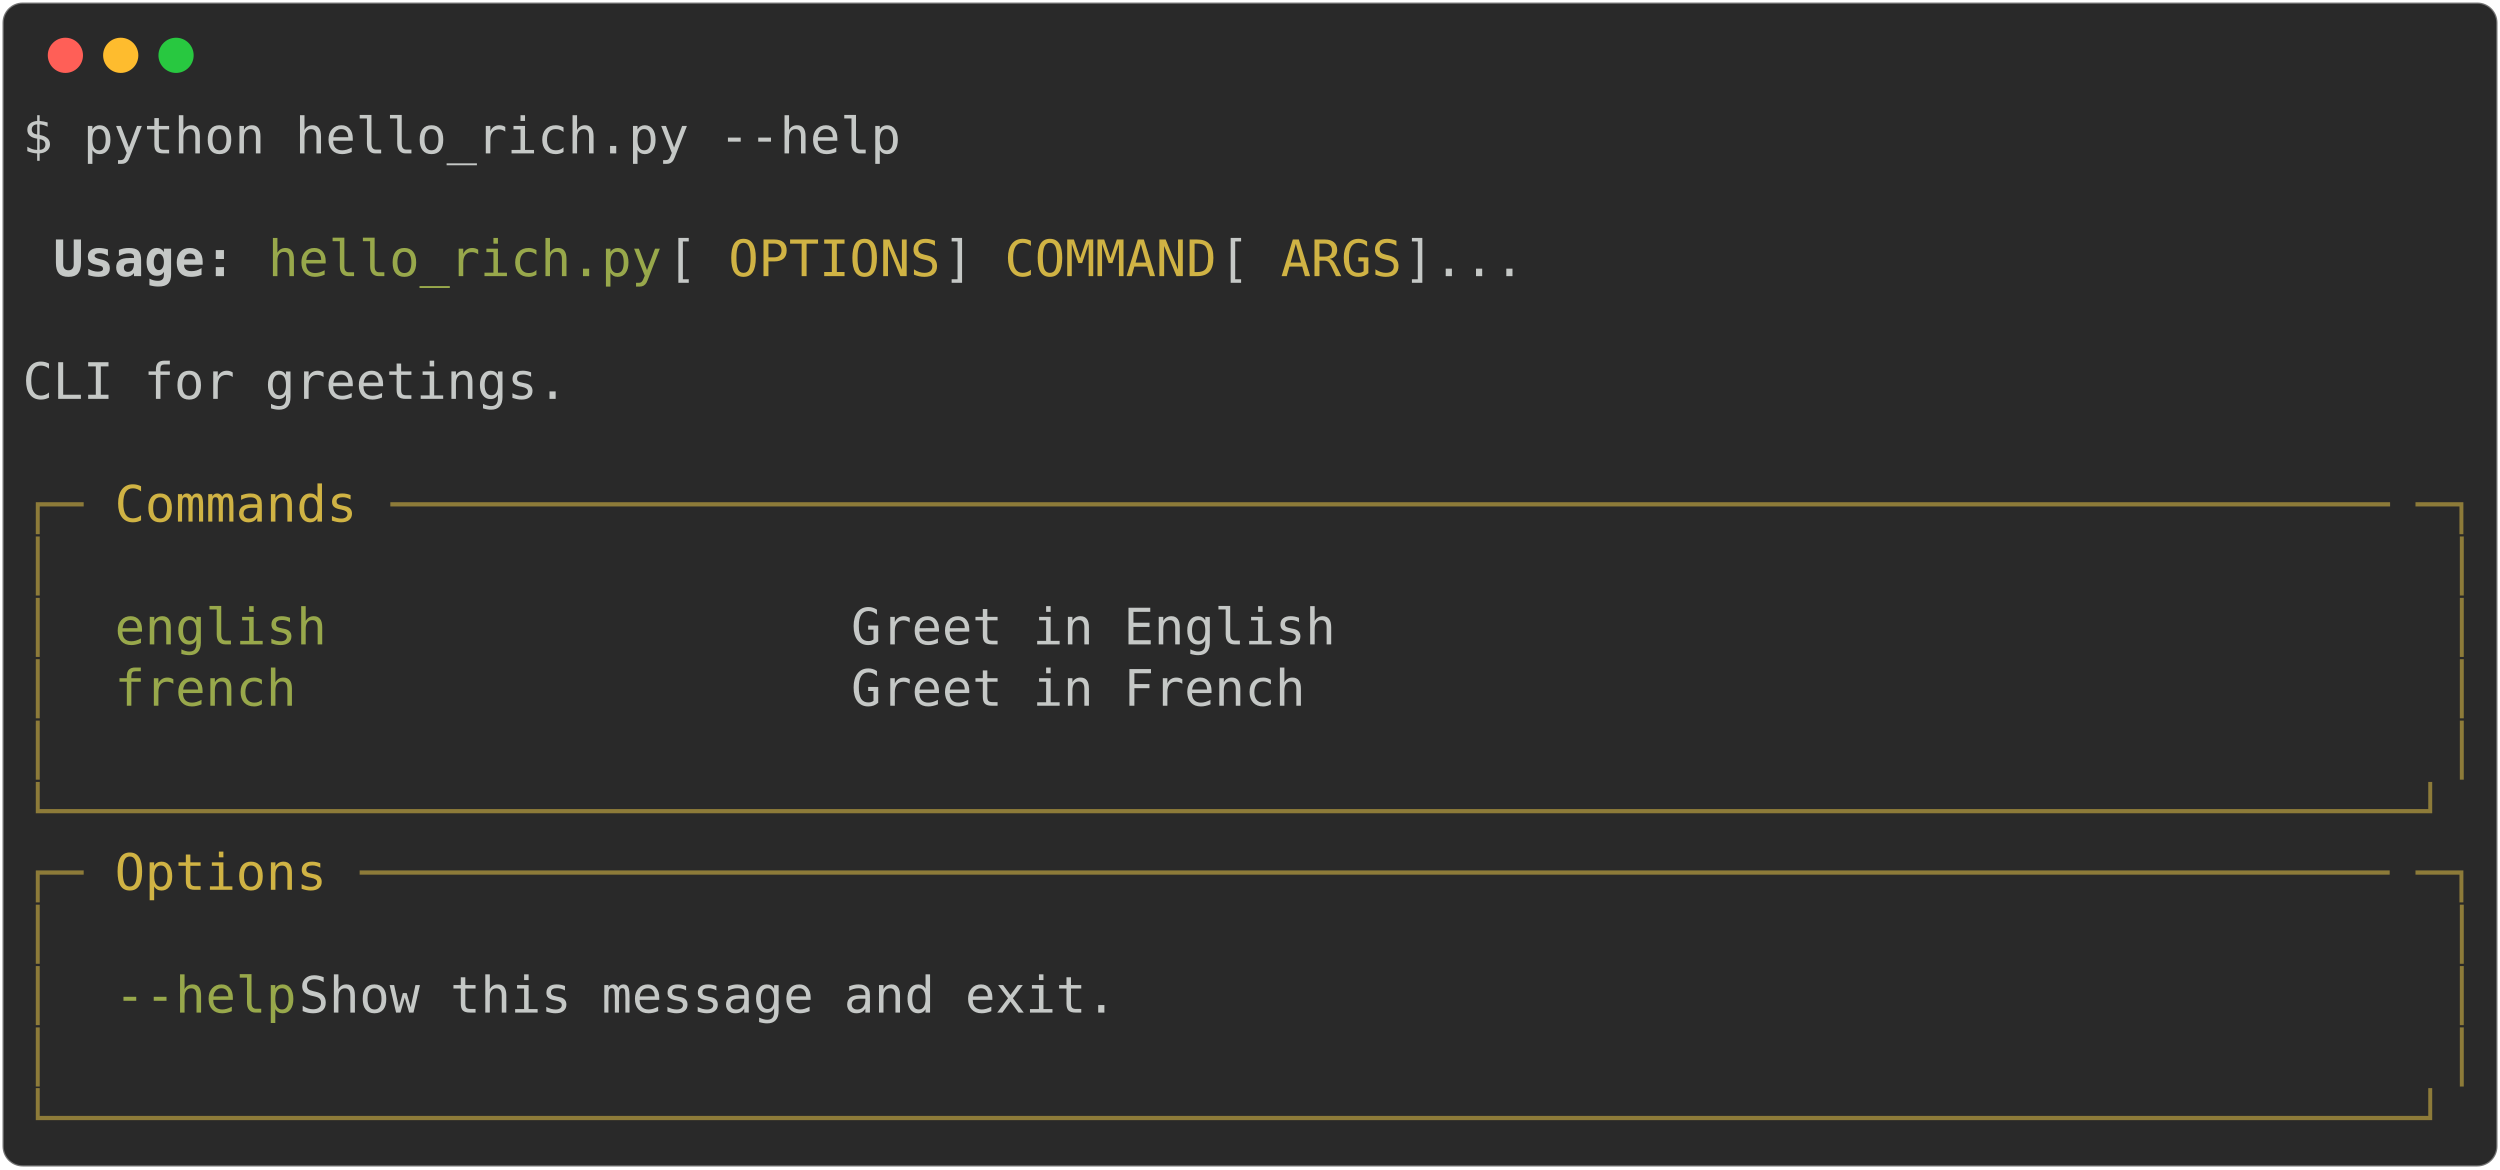
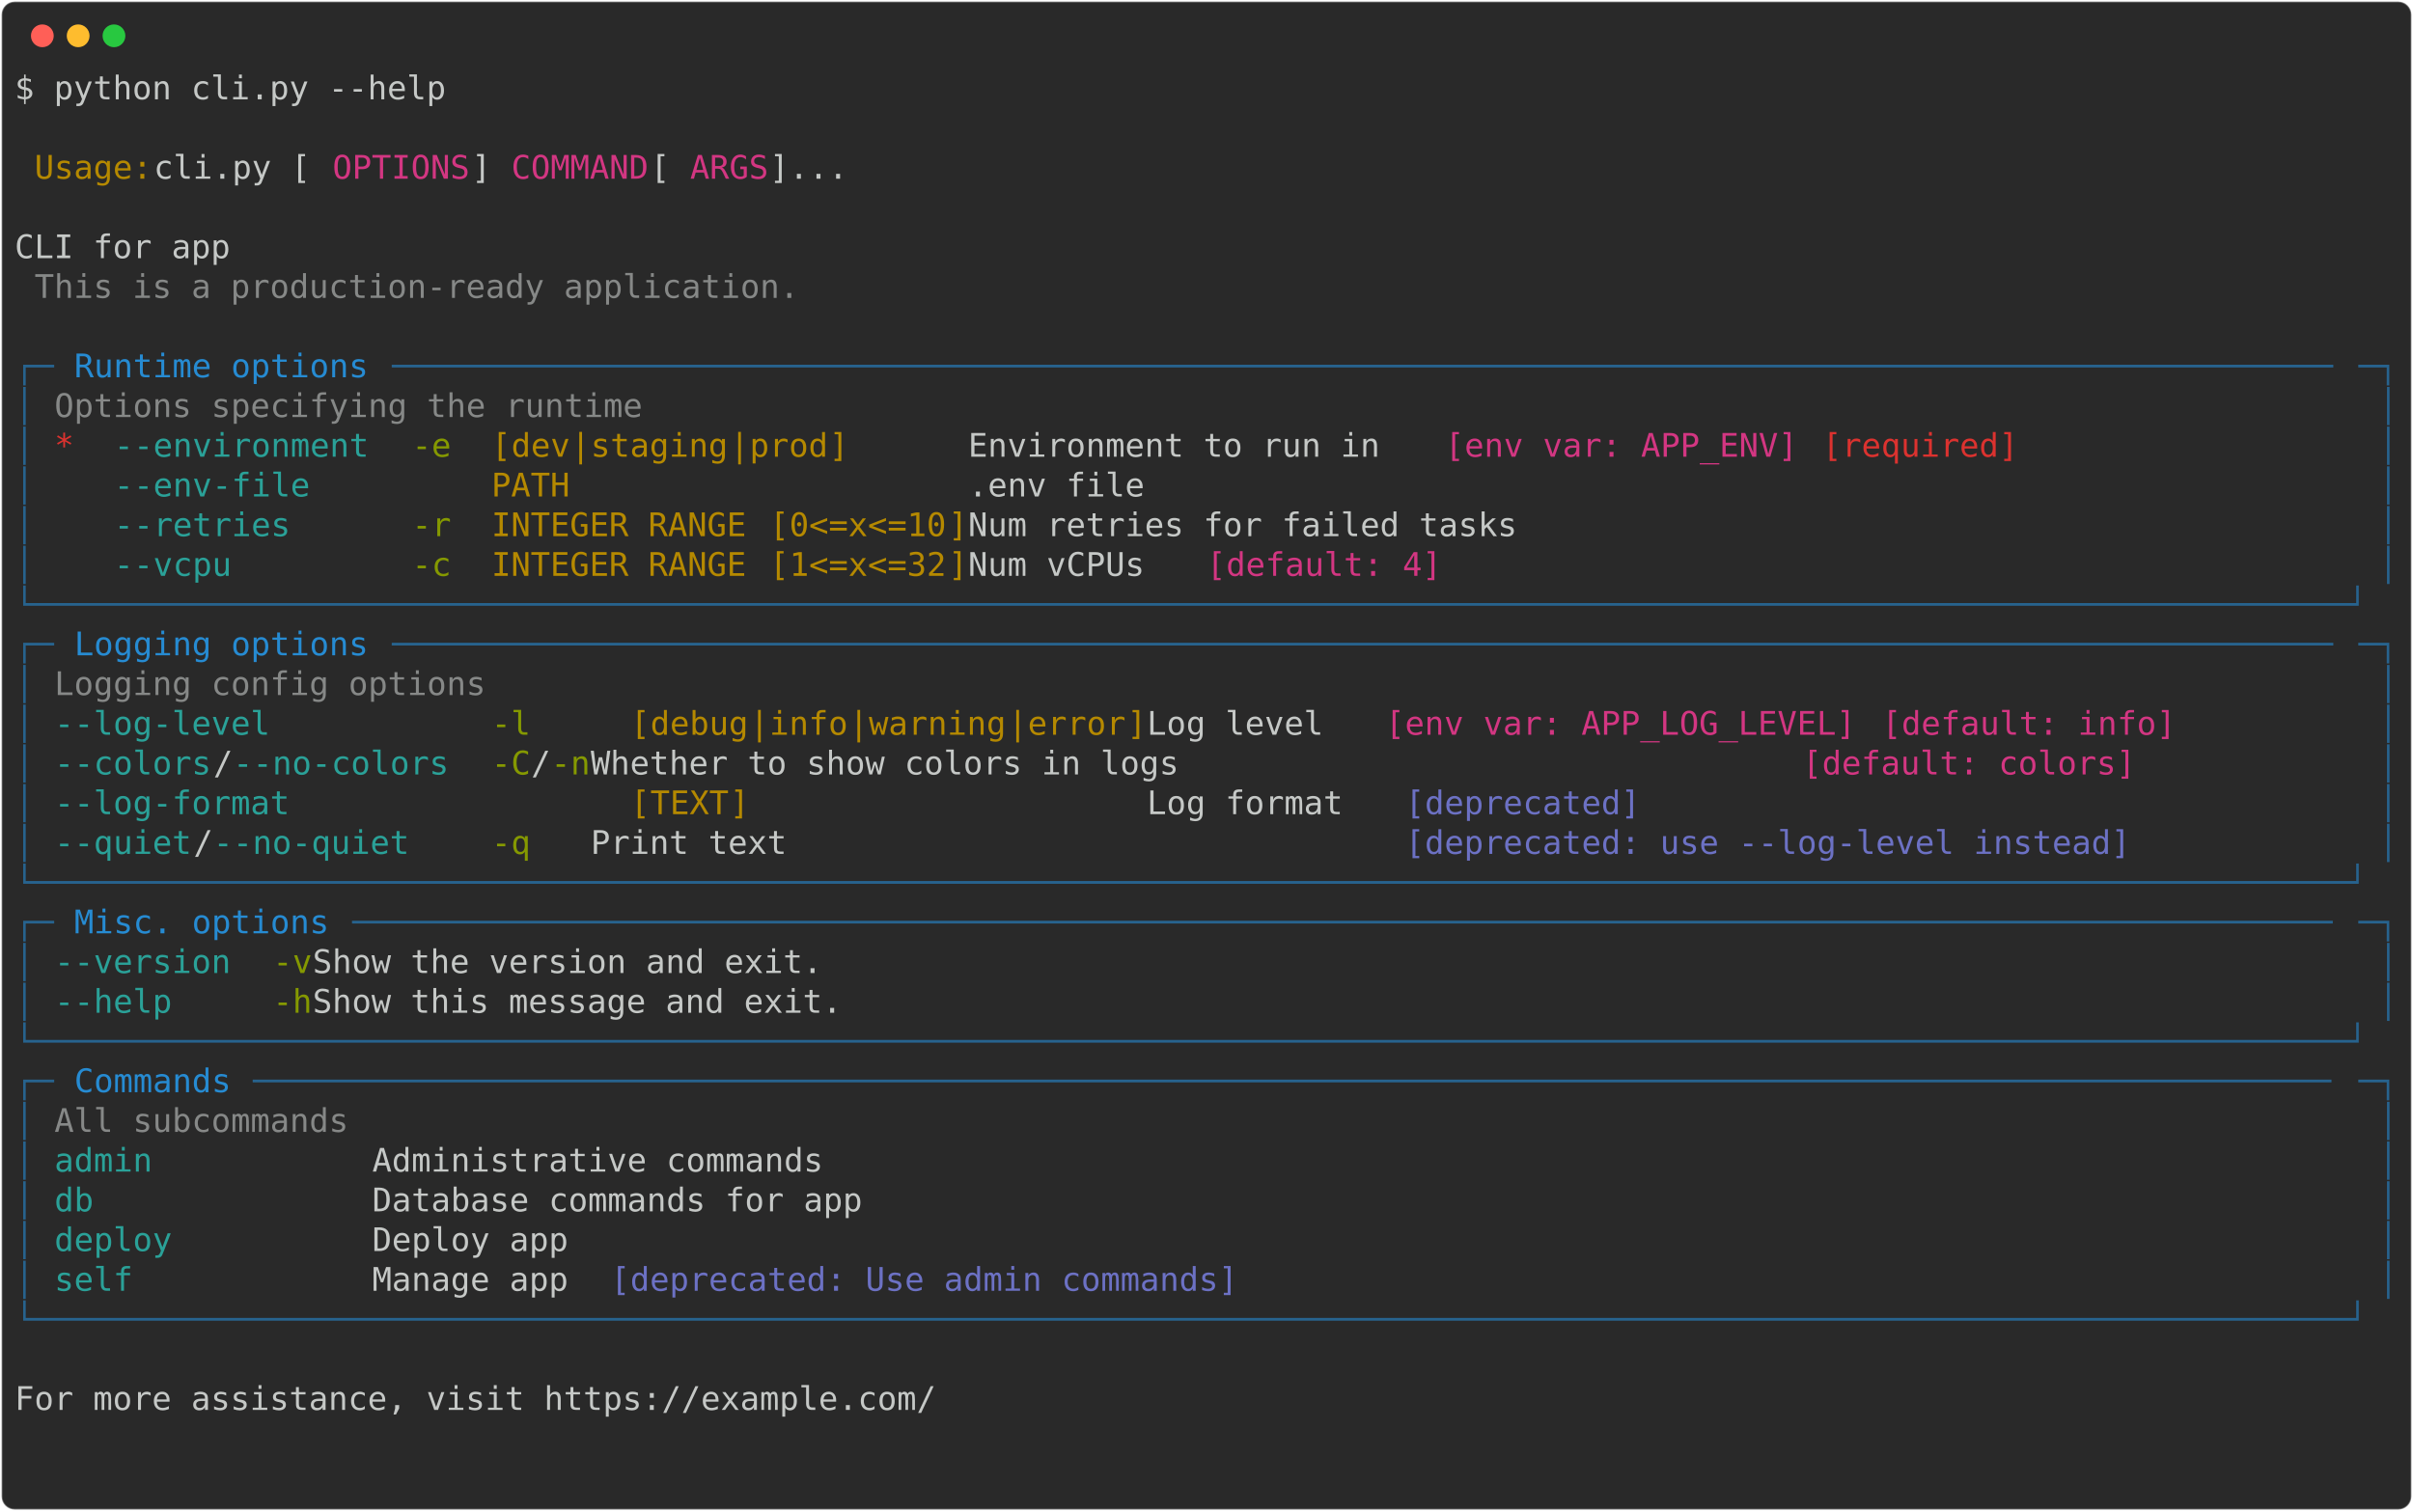
- <svg xmlns="http://www.w3.org/2000/svg" class="rich-terminal" viewBox="0 0 994 464.8">
+ <svg xmlns="http://www.w3.org/2000/svg" class="rich-terminal" viewBox="0 0 1482 928.4">
  <style>

    @font-face {
        font-family: "Fira Code";
        src: local("FiraCode-Regular"),
                url("https://cdnjs.cloudflare.com/ajax/libs/firacode/6.2.0/woff2/FiraCode-Regular.woff2") format("woff2"),
                url("https://cdnjs.cloudflare.com/ajax/libs/firacode/6.2.0/woff/FiraCode-Regular.woff") format("woff");
        font-style: normal;
        font-weight: 400;
    }
    @font-face {
        font-family: "Fira Code";
        src: local("FiraCode-Bold"),
                url("https://cdnjs.cloudflare.com/ajax/libs/firacode/6.2.0/woff2/FiraCode-Bold.woff2") format("woff2"),
                url("https://cdnjs.cloudflare.com/ajax/libs/firacode/6.2.0/woff/FiraCode-Bold.woff") format("woff");
        font-style: bold;
        font-weight: 700;
    }

-     .terminal-1607504345-matrix {
+     .rich-codex-3084128839-matrix {
        font-family: Fira Code, monospace;
        font-size: 20px;
        line-height: 24.4px;
        font-variant-east-asian: full-width;
    }

-     .terminal-1607504345-title {
+     .rich-codex-3084128839-title {
        font-size: 18px;
        font-weight: bold;
        font-family: arial;
    }

-     .terminal-1607504345-r1 { fill: #c5c8c6 }
- .terminal-1607504345-r2 { fill: #c5c8c6;font-weight: bold }
- .terminal-1607504345-r3 { fill: #98a84b }
- .terminal-1607504345-r4 { fill: #d0b344 }
- .terminal-1607504345-r5 { fill: #8d7b39 }
+     .rich-codex-3084128839-r1 { fill: #c5c8c6 }
+ .rich-codex-3084128839-r2 { fill: #b58900 }
+ .rich-codex-3084128839-r3 { fill: #d33682 }
+ .rich-codex-3084128839-r4 { fill: #868887 }
+ .rich-codex-3084128839-r5 { fill: #27638e }
+ .rich-codex-3084128839-r6 { fill: #268bd2 }
+ .rich-codex-3084128839-r7 { fill: #dc322f }
+ .rich-codex-3084128839-r8 { fill: #2aa198 }
+ .rich-codex-3084128839-r9 { fill: #859900 }
+ .rich-codex-3084128839-r10 { fill: #6c71c4 }
    </style>
  <defs>
-     <clipPath id="terminal-1607504345-clip-terminal">
-       <rect x="0" y="0" width="975.0" height="413.8" />
-     </clipPath>
-     <clipPath id="terminal-1607504345-line-0">
-       <rect x="0" y="1.5" width="976" height="24.65" />
-     </clipPath>
-     <clipPath id="terminal-1607504345-line-1">
-       <rect x="0" y="25.9" width="976" height="24.65" />
-     </clipPath>
-     <clipPath id="terminal-1607504345-line-2">
-       <rect x="0" y="50.3" width="976" height="24.65" />
-     </clipPath>
-     <clipPath id="terminal-1607504345-line-3">
-       <rect x="0" y="74.7" width="976" height="24.65" />
-     </clipPath>
-     <clipPath id="terminal-1607504345-line-4">
-       <rect x="0" y="99.1" width="976" height="24.65" />
-     </clipPath>
-     <clipPath id="terminal-1607504345-line-5">
-       <rect x="0" y="123.5" width="976" height="24.65" />
-     </clipPath>
-     <clipPath id="terminal-1607504345-line-6">
-       <rect x="0" y="147.9" width="976" height="24.65" />
-     </clipPath>
-     <clipPath id="terminal-1607504345-line-7">
-       <rect x="0" y="172.3" width="976" height="24.65" />
-     </clipPath>
-     <clipPath id="terminal-1607504345-line-8">
-       <rect x="0" y="196.7" width="976" height="24.65" />
-     </clipPath>
-     <clipPath id="terminal-1607504345-line-9">
-       <rect x="0" y="221.1" width="976" height="24.65" />
-     </clipPath>
-     <clipPath id="terminal-1607504345-line-10">
-       <rect x="0" y="245.5" width="976" height="24.65" />
-     </clipPath>
-     <clipPath id="terminal-1607504345-line-11">
-       <rect x="0" y="269.9" width="976" height="24.65" />
-     </clipPath>
-     <clipPath id="terminal-1607504345-line-12">
-       <rect x="0" y="294.3" width="976" height="24.65" />
-     </clipPath>
-     <clipPath id="terminal-1607504345-line-13">
-       <rect x="0" y="318.7" width="976" height="24.65" />
-     </clipPath>
-     <clipPath id="terminal-1607504345-line-14">
-       <rect x="0" y="343.1" width="976" height="24.65" />
-     </clipPath>
-     <clipPath id="terminal-1607504345-line-15">
-       <rect x="0" y="367.5" width="976" height="24.65" />
+     <clipPath id="rich-codex-3084128839-clip-terminal">
+       <rect x="0" y="0" width="1463.0" height="877.4" />
+     </clipPath>
+     <clipPath id="rich-codex-3084128839-line-0">
+       <rect x="0" y="1.5" width="1464" height="24.65" />
+     </clipPath>
+     <clipPath id="rich-codex-3084128839-line-1">
+       <rect x="0" y="25.9" width="1464" height="24.65" />
+     </clipPath>
+     <clipPath id="rich-codex-3084128839-line-2">
+       <rect x="0" y="50.3" width="1464" height="24.65" />
+     </clipPath>
+     <clipPath id="rich-codex-3084128839-line-3">
+       <rect x="0" y="74.7" width="1464" height="24.65" />
+     </clipPath>
+     <clipPath id="rich-codex-3084128839-line-4">
+       <rect x="0" y="99.1" width="1464" height="24.65" />
+     </clipPath>
+     <clipPath id="rich-codex-3084128839-line-5">
+       <rect x="0" y="123.5" width="1464" height="24.65" />
+     </clipPath>
+     <clipPath id="rich-codex-3084128839-line-6">
+       <rect x="0" y="147.9" width="1464" height="24.65" />
+     </clipPath>
+     <clipPath id="rich-codex-3084128839-line-7">
+       <rect x="0" y="172.3" width="1464" height="24.65" />
+     </clipPath>
+     <clipPath id="rich-codex-3084128839-line-8">
+       <rect x="0" y="196.7" width="1464" height="24.65" />
+     </clipPath>
+     <clipPath id="rich-codex-3084128839-line-9">
+       <rect x="0" y="221.1" width="1464" height="24.65" />
+     </clipPath>
+     <clipPath id="rich-codex-3084128839-line-10">
+       <rect x="0" y="245.5" width="1464" height="24.65" />
+     </clipPath>
+     <clipPath id="rich-codex-3084128839-line-11">
+       <rect x="0" y="269.9" width="1464" height="24.65" />
+     </clipPath>
+     <clipPath id="rich-codex-3084128839-line-12">
+       <rect x="0" y="294.3" width="1464" height="24.65" />
+     </clipPath>
+     <clipPath id="rich-codex-3084128839-line-13">
+       <rect x="0" y="318.7" width="1464" height="24.65" />
+     </clipPath>
+     <clipPath id="rich-codex-3084128839-line-14">
+       <rect x="0" y="343.1" width="1464" height="24.65" />
+     </clipPath>
+     <clipPath id="rich-codex-3084128839-line-15">
+       <rect x="0" y="367.5" width="1464" height="24.65" />
+     </clipPath>
+     <clipPath id="rich-codex-3084128839-line-16">
+       <rect x="0" y="391.9" width="1464" height="24.65" />
+     </clipPath>
+     <clipPath id="rich-codex-3084128839-line-17">
+       <rect x="0" y="416.3" width="1464" height="24.65" />
+     </clipPath>
+     <clipPath id="rich-codex-3084128839-line-18">
+       <rect x="0" y="440.7" width="1464" height="24.65" />
+     </clipPath>
+     <clipPath id="rich-codex-3084128839-line-19">
+       <rect x="0" y="465.1" width="1464" height="24.65" />
+     </clipPath>
+     <clipPath id="rich-codex-3084128839-line-20">
+       <rect x="0" y="489.5" width="1464" height="24.65" />
+     </clipPath>
+     <clipPath id="rich-codex-3084128839-line-21">
+       <rect x="0" y="513.9" width="1464" height="24.65" />
+     </clipPath>
+     <clipPath id="rich-codex-3084128839-line-22">
+       <rect x="0" y="538.3" width="1464" height="24.65" />
+     </clipPath>
+     <clipPath id="rich-codex-3084128839-line-23">
+       <rect x="0" y="562.7" width="1464" height="24.65" />
+     </clipPath>
+     <clipPath id="rich-codex-3084128839-line-24">
+       <rect x="0" y="587.1" width="1464" height="24.65" />
+     </clipPath>
+     <clipPath id="rich-codex-3084128839-line-25">
+       <rect x="0" y="611.5" width="1464" height="24.65" />
+     </clipPath>
+     <clipPath id="rich-codex-3084128839-line-26">
+       <rect x="0" y="635.9" width="1464" height="24.65" />
+     </clipPath>
+     <clipPath id="rich-codex-3084128839-line-27">
+       <rect x="0" y="660.3" width="1464" height="24.65" />
+     </clipPath>
+     <clipPath id="rich-codex-3084128839-line-28">
+       <rect x="0" y="684.7" width="1464" height="24.65" />
+     </clipPath>
+     <clipPath id="rich-codex-3084128839-line-29">
+       <rect x="0" y="709.1" width="1464" height="24.65" />
+     </clipPath>
+     <clipPath id="rich-codex-3084128839-line-30">
+       <rect x="0" y="733.5" width="1464" height="24.65" />
+     </clipPath>
+     <clipPath id="rich-codex-3084128839-line-31">
+       <rect x="0" y="757.9" width="1464" height="24.65" />
+     </clipPath>
+     <clipPath id="rich-codex-3084128839-line-32">
+       <rect x="0" y="782.3" width="1464" height="24.65" />
+     </clipPath>
+     <clipPath id="rich-codex-3084128839-line-33">
+       <rect x="0" y="806.7" width="1464" height="24.65" />
+     </clipPath>
+     <clipPath id="rich-codex-3084128839-line-34">
+       <rect x="0" y="831.1" width="1464" height="24.65" />
    </clipPath>
  </defs>
-   <rect fill="#292929" stroke="rgba(255,255,255,0.35)" stroke-width="1" x="1" y="1" width="992" height="462.8" rx="8" />
+   <rect fill="#292929" stroke="rgba(255,255,255,0.35)" stroke-width="1" x="1" y="1" width="1480" height="926.4" rx="8" />
  <g transform="translate(26,22)">
    <circle cx="0" cy="0" r="7" fill="#ff5f57" />
    <circle cx="22" cy="0" r="7" fill="#febc2e" />
    <circle cx="44" cy="0" r="7" fill="#28c840" />
  </g>
-   <g transform="translate(9, 41)" clip-path="url(#terminal-1607504345-clip-terminal)">
-     <g class="terminal-1607504345-matrix">
-       <text class="terminal-1607504345-r1" x="0" y="20" textLength="353.8" clip-path="url(#terminal-1607504345-line-0)">$ python hello_rich.py --help</text>
-       <text class="terminal-1607504345-r1" x="976" y="20" textLength="12.2" clip-path="url(#terminal-1607504345-line-0)">
- </text>
-       <text class="terminal-1607504345-r1" x="976" y="44.4" textLength="12.2" clip-path="url(#terminal-1607504345-line-1)">
- </text>
-       <text class="terminal-1607504345-r2" x="12.2" y="68.8" textLength="73.2" clip-path="url(#terminal-1607504345-line-2)">Usage:</text>
-       <text class="terminal-1607504345-r3" x="97.6" y="68.8" textLength="158.6" clip-path="url(#terminal-1607504345-line-2)">hello_rich.py</text>
-       <text class="terminal-1607504345-r1" x="256.2" y="68.8" textLength="24.4" clip-path="url(#terminal-1607504345-line-2)"> [</text>
-       <text class="terminal-1607504345-r4" x="280.6" y="68.8" textLength="85.4" clip-path="url(#terminal-1607504345-line-2)">OPTIONS</text>
-       <text class="terminal-1607504345-r1" x="366" y="68.8" textLength="24.4" clip-path="url(#terminal-1607504345-line-2)">] </text>
-       <text class="terminal-1607504345-r4" x="390.4" y="68.8" textLength="85.4" clip-path="url(#terminal-1607504345-line-2)">COMMAND</text>
-       <text class="terminal-1607504345-r1" x="475.8" y="68.8" textLength="24.4" clip-path="url(#terminal-1607504345-line-2)"> [</text>
-       <text class="terminal-1607504345-r4" x="500.2" y="68.8" textLength="48.8" clip-path="url(#terminal-1607504345-line-2)">ARGS</text>
-       <text class="terminal-1607504345-r1" x="549" y="68.8" textLength="427" clip-path="url(#terminal-1607504345-line-2)">]...                               </text>
-       <text class="terminal-1607504345-r1" x="976" y="68.8" textLength="12.2" clip-path="url(#terminal-1607504345-line-2)">
- </text>
-       <text class="terminal-1607504345-r1" x="976" y="93.2" textLength="12.2" clip-path="url(#terminal-1607504345-line-3)">
- </text>
-       <text class="terminal-1607504345-r1" x="0" y="117.6" textLength="976" clip-path="url(#terminal-1607504345-line-4)"> CLI for greetings.                                                             </text>
-       <text class="terminal-1607504345-r1" x="976" y="117.6" textLength="12.2" clip-path="url(#terminal-1607504345-line-4)">
- </text>
-       <text class="terminal-1607504345-r1" x="976" y="142" textLength="12.2" clip-path="url(#terminal-1607504345-line-5)">
- </text>
-       <text class="terminal-1607504345-r5" x="0" y="166.4" textLength="24.4" clip-path="url(#terminal-1607504345-line-6)">┌─</text>
-       <text class="terminal-1607504345-r4" x="36.6" y="166.4" textLength="97.6" clip-path="url(#terminal-1607504345-line-6)">Commands</text>
-       <text class="terminal-1607504345-r5" x="146.4" y="166.4" textLength="805.2" clip-path="url(#terminal-1607504345-line-6)">──────────────────────────────────────────────────────────────────</text>
-       <text class="terminal-1607504345-r5" x="951.6" y="166.4" textLength="24.4" clip-path="url(#terminal-1607504345-line-6)">─┐</text>
-       <text class="terminal-1607504345-r1" x="976" y="166.4" textLength="12.2" clip-path="url(#terminal-1607504345-line-6)">
- </text>
-       <text class="terminal-1607504345-r5" x="0" y="190.8" textLength="12.2" clip-path="url(#terminal-1607504345-line-7)">│</text>
-       <text class="terminal-1607504345-r5" x="963.8" y="190.8" textLength="12.2" clip-path="url(#terminal-1607504345-line-7)">│</text>
-       <text class="terminal-1607504345-r1" x="976" y="190.8" textLength="12.2" clip-path="url(#terminal-1607504345-line-7)">
- </text>
-       <text class="terminal-1607504345-r5" x="0" y="215.2" textLength="12.2" clip-path="url(#terminal-1607504345-line-8)">│</text>
-       <text class="terminal-1607504345-r3" x="36.6" y="215.2" textLength="280.6" clip-path="url(#terminal-1607504345-line-8)">english                </text>
-       <text class="terminal-1607504345-r1" x="329.4" y="215.2" textLength="634.4" clip-path="url(#terminal-1607504345-line-8)"> Greet in English                                   </text>
-       <text class="terminal-1607504345-r5" x="963.8" y="215.2" textLength="12.2" clip-path="url(#terminal-1607504345-line-8)">│</text>
-       <text class="terminal-1607504345-r1" x="976" y="215.2" textLength="12.2" clip-path="url(#terminal-1607504345-line-8)">
- </text>
-       <text class="terminal-1607504345-r5" x="0" y="239.6" textLength="12.2" clip-path="url(#terminal-1607504345-line-9)">│</text>
-       <text class="terminal-1607504345-r3" x="36.6" y="239.6" textLength="280.6" clip-path="url(#terminal-1607504345-line-9)">french                 </text>
-       <text class="terminal-1607504345-r1" x="329.4" y="239.6" textLength="634.4" clip-path="url(#terminal-1607504345-line-9)"> Greet in French                                    </text>
-       <text class="terminal-1607504345-r5" x="963.8" y="239.6" textLength="12.2" clip-path="url(#terminal-1607504345-line-9)">│</text>
-       <text class="terminal-1607504345-r1" x="976" y="239.6" textLength="12.2" clip-path="url(#terminal-1607504345-line-9)">
- </text>
-       <text class="terminal-1607504345-r5" x="0" y="264" textLength="12.2" clip-path="url(#terminal-1607504345-line-10)">│</text>
-       <text class="terminal-1607504345-r5" x="963.8" y="264" textLength="12.2" clip-path="url(#terminal-1607504345-line-10)">│</text>
-       <text class="terminal-1607504345-r1" x="976" y="264" textLength="12.2" clip-path="url(#terminal-1607504345-line-10)">
- </text>
-       <text class="terminal-1607504345-r5" x="0" y="288.4" textLength="976" clip-path="url(#terminal-1607504345-line-11)">└──────────────────────────────────────────────────────────────────────────────┘</text>
-       <text class="terminal-1607504345-r1" x="976" y="288.4" textLength="12.2" clip-path="url(#terminal-1607504345-line-11)">
- </text>
-       <text class="terminal-1607504345-r5" x="0" y="312.8" textLength="24.4" clip-path="url(#terminal-1607504345-line-12)">┌─</text>
-       <text class="terminal-1607504345-r4" x="36.6" y="312.8" textLength="85.4" clip-path="url(#terminal-1607504345-line-12)">Options</text>
-       <text class="terminal-1607504345-r5" x="134.2" y="312.8" textLength="817.4" clip-path="url(#terminal-1607504345-line-12)">───────────────────────────────────────────────────────────────────</text>
-       <text class="terminal-1607504345-r5" x="951.6" y="312.8" textLength="24.4" clip-path="url(#terminal-1607504345-line-12)">─┐</text>
-       <text class="terminal-1607504345-r1" x="976" y="312.8" textLength="12.2" clip-path="url(#terminal-1607504345-line-12)">
- </text>
-       <text class="terminal-1607504345-r5" x="0" y="337.2" textLength="12.2" clip-path="url(#terminal-1607504345-line-13)">│</text>
-       <text class="terminal-1607504345-r5" x="963.8" y="337.2" textLength="12.2" clip-path="url(#terminal-1607504345-line-13)">│</text>
-       <text class="terminal-1607504345-r1" x="976" y="337.2" textLength="12.2" clip-path="url(#terminal-1607504345-line-13)">
- </text>
-       <text class="terminal-1607504345-r5" x="0" y="361.6" textLength="12.2" clip-path="url(#terminal-1607504345-line-14)">│</text>
-       <text class="terminal-1607504345-r3" x="36.6" y="361.6" textLength="73.2" clip-path="url(#terminal-1607504345-line-14)">--help</text>
-       <text class="terminal-1607504345-r1" x="109.8" y="361.6" textLength="854" clip-path="url(#terminal-1607504345-line-14)">  Show this message and exit.                                         </text>
-       <text class="terminal-1607504345-r5" x="963.8" y="361.6" textLength="12.2" clip-path="url(#terminal-1607504345-line-14)">│</text>
-       <text class="terminal-1607504345-r1" x="976" y="361.6" textLength="12.2" clip-path="url(#terminal-1607504345-line-14)">
- </text>
-       <text class="terminal-1607504345-r5" x="0" y="386" textLength="12.2" clip-path="url(#terminal-1607504345-line-15)">│</text>
-       <text class="terminal-1607504345-r5" x="963.8" y="386" textLength="12.2" clip-path="url(#terminal-1607504345-line-15)">│</text>
-       <text class="terminal-1607504345-r1" x="976" y="386" textLength="12.2" clip-path="url(#terminal-1607504345-line-15)">
- </text>
-       <text class="terminal-1607504345-r5" x="0" y="410.4" textLength="976" clip-path="url(#terminal-1607504345-line-16)">└──────────────────────────────────────────────────────────────────────────────┘</text>
-       <text class="terminal-1607504345-r1" x="976" y="410.4" textLength="12.2" clip-path="url(#terminal-1607504345-line-16)">
+   <g transform="translate(9, 41)" clip-path="url(#rich-codex-3084128839-clip-terminal)">
+     <g class="rich-codex-3084128839-matrix">
+       <text class="rich-codex-3084128839-r1" x="0" y="20" textLength="268.4" clip-path="url(#rich-codex-3084128839-line-0)">$ python cli.py --help</text>
+       <text class="rich-codex-3084128839-r1" x="1464" y="20" textLength="12.2" clip-path="url(#rich-codex-3084128839-line-0)">
+ </text>
+       <text class="rich-codex-3084128839-r1" x="1464" y="44.4" textLength="12.2" clip-path="url(#rich-codex-3084128839-line-1)">
+ </text>
+       <text class="rich-codex-3084128839-r2" x="12.2" y="68.8" textLength="73.2" clip-path="url(#rich-codex-3084128839-line-2)">Usage:</text>
+       <text class="rich-codex-3084128839-r1" x="85.4" y="68.8" textLength="109.8" clip-path="url(#rich-codex-3084128839-line-2)"> cli.py [</text>
+       <text class="rich-codex-3084128839-r3" x="195.2" y="68.8" textLength="85.4" clip-path="url(#rich-codex-3084128839-line-2)">OPTIONS</text>
+       <text class="rich-codex-3084128839-r1" x="280.6" y="68.8" textLength="24.4" clip-path="url(#rich-codex-3084128839-line-2)">] </text>
+       <text class="rich-codex-3084128839-r3" x="305" y="68.8" textLength="85.4" clip-path="url(#rich-codex-3084128839-line-2)">COMMAND</text>
+       <text class="rich-codex-3084128839-r1" x="390.4" y="68.8" textLength="24.4" clip-path="url(#rich-codex-3084128839-line-2)"> [</text>
+       <text class="rich-codex-3084128839-r3" x="414.8" y="68.8" textLength="48.8" clip-path="url(#rich-codex-3084128839-line-2)">ARGS</text>
+       <text class="rich-codex-3084128839-r1" x="463.6" y="68.8" textLength="1000.4" clip-path="url(#rich-codex-3084128839-line-2)">]...                                                                              </text>
+       <text class="rich-codex-3084128839-r1" x="1464" y="68.8" textLength="12.2" clip-path="url(#rich-codex-3084128839-line-2)">
+ </text>
+       <text class="rich-codex-3084128839-r1" x="1464" y="93.2" textLength="12.2" clip-path="url(#rich-codex-3084128839-line-3)">
+ </text>
+       <text class="rich-codex-3084128839-r1" x="0" y="117.6" textLength="1464" clip-path="url(#rich-codex-3084128839-line-4)"> CLI for app                                                                                                            </text>
+       <text class="rich-codex-3084128839-r1" x="1464" y="117.6" textLength="12.2" clip-path="url(#rich-codex-3084128839-line-4)">
+ </text>
+       <text class="rich-codex-3084128839-r4" x="12.2" y="142" textLength="475.8" clip-path="url(#rich-codex-3084128839-line-5)">This is a production-ready application.</text>
+       <text class="rich-codex-3084128839-r1" x="1464" y="142" textLength="12.2" clip-path="url(#rich-codex-3084128839-line-5)">
+ </text>
+       <text class="rich-codex-3084128839-r1" x="1464" y="166.4" textLength="12.2" clip-path="url(#rich-codex-3084128839-line-6)">
+ </text>
+       <text class="rich-codex-3084128839-r5" x="0" y="190.8" textLength="24.4" clip-path="url(#rich-codex-3084128839-line-7)">┌─</text>
+       <text class="rich-codex-3084128839-r6" x="36.6" y="190.8" textLength="183" clip-path="url(#rich-codex-3084128839-line-7)">Runtime options</text>
+       <text class="rich-codex-3084128839-r5" x="231.8" y="190.8" textLength="1207.8" clip-path="url(#rich-codex-3084128839-line-7)">───────────────────────────────────────────────────────────────────────────────────────────────────</text>
+       <text class="rich-codex-3084128839-r5" x="1439.6" y="190.8" textLength="24.4" clip-path="url(#rich-codex-3084128839-line-7)">─┐</text>
+       <text class="rich-codex-3084128839-r1" x="1464" y="190.8" textLength="12.2" clip-path="url(#rich-codex-3084128839-line-7)">
+ </text>
+       <text class="rich-codex-3084128839-r5" x="0" y="215.2" textLength="12.2" clip-path="url(#rich-codex-3084128839-line-8)">│</text>
+       <text class="rich-codex-3084128839-r4" x="24.4" y="215.2" textLength="366" clip-path="url(#rich-codex-3084128839-line-8)">Options specifying the runtime</text>
+       <text class="rich-codex-3084128839-r5" x="1451.8" y="215.2" textLength="12.2" clip-path="url(#rich-codex-3084128839-line-8)">│</text>
+       <text class="rich-codex-3084128839-r1" x="1464" y="215.2" textLength="12.2" clip-path="url(#rich-codex-3084128839-line-8)">
+ </text>
+       <text class="rich-codex-3084128839-r5" x="0" y="239.6" textLength="12.2" clip-path="url(#rich-codex-3084128839-line-9)">│</text>
+       <text class="rich-codex-3084128839-r7" x="24.4" y="239.6" textLength="12.2" clip-path="url(#rich-codex-3084128839-line-9)">*</text>
+       <text class="rich-codex-3084128839-r8" x="61" y="239.6" textLength="158.6" clip-path="url(#rich-codex-3084128839-line-9)">--environment</text>
+       <text class="rich-codex-3084128839-r9" x="244" y="239.6" textLength="24.4" clip-path="url(#rich-codex-3084128839-line-9)">-e</text>
+       <text class="rich-codex-3084128839-r2" x="292.8" y="239.6" textLength="12.2" clip-path="url(#rich-codex-3084128839-line-9)">[</text>
+       <text class="rich-codex-3084128839-r2" x="305" y="239.6" textLength="36.6" clip-path="url(#rich-codex-3084128839-line-9)">dev</text>
+       <text class="rich-codex-3084128839-r2" x="341.6" y="239.6" textLength="12.2" clip-path="url(#rich-codex-3084128839-line-9)">|</text>
+       <text class="rich-codex-3084128839-r2" x="353.8" y="239.6" textLength="85.4" clip-path="url(#rich-codex-3084128839-line-9)">staging</text>
+       <text class="rich-codex-3084128839-r2" x="439.2" y="239.6" textLength="12.2" clip-path="url(#rich-codex-3084128839-line-9)">|</text>
+       <text class="rich-codex-3084128839-r2" x="451.4" y="239.6" textLength="48.8" clip-path="url(#rich-codex-3084128839-line-9)">prod</text>
+       <text class="rich-codex-3084128839-r2" x="500.2" y="239.6" textLength="12.2" clip-path="url(#rich-codex-3084128839-line-9)">]</text>
+       <text class="rich-codex-3084128839-r1" x="585.6" y="239.6" textLength="292.8" clip-path="url(#rich-codex-3084128839-line-9)">  Environment to run in </text>
+       <text class="rich-codex-3084128839-r3" x="878.4" y="239.6" textLength="219.6" clip-path="url(#rich-codex-3084128839-line-9)">[env var: APP_ENV]</text>
+       <text class="rich-codex-3084128839-r7" x="1110.2" y="239.6" textLength="122" clip-path="url(#rich-codex-3084128839-line-9)">[required]</text>
+       <text class="rich-codex-3084128839-r5" x="1451.8" y="239.6" textLength="12.2" clip-path="url(#rich-codex-3084128839-line-9)">│</text>
+       <text class="rich-codex-3084128839-r1" x="1464" y="239.6" textLength="12.2" clip-path="url(#rich-codex-3084128839-line-9)">
+ </text>
+       <text class="rich-codex-3084128839-r5" x="0" y="264" textLength="12.2" clip-path="url(#rich-codex-3084128839-line-10)">│</text>
+       <text class="rich-codex-3084128839-r8" x="61" y="264" textLength="158.6" clip-path="url(#rich-codex-3084128839-line-10)">--env-file   </text>
+       <text class="rich-codex-3084128839-r2" x="292.8" y="264" textLength="292.8" clip-path="url(#rich-codex-3084128839-line-10)">PATH                    </text>
+       <text class="rich-codex-3084128839-r1" x="585.6" y="264" textLength="866.2" clip-path="url(#rich-codex-3084128839-line-10)">  .env file                                                            </text>
+       <text class="rich-codex-3084128839-r5" x="1451.8" y="264" textLength="12.2" clip-path="url(#rich-codex-3084128839-line-10)">│</text>
+       <text class="rich-codex-3084128839-r1" x="1464" y="264" textLength="12.2" clip-path="url(#rich-codex-3084128839-line-10)">
+ </text>
+       <text class="rich-codex-3084128839-r5" x="0" y="288.4" textLength="12.2" clip-path="url(#rich-codex-3084128839-line-11)">│</text>
+       <text class="rich-codex-3084128839-r8" x="61" y="288.4" textLength="158.6" clip-path="url(#rich-codex-3084128839-line-11)">--retries    </text>
+       <text class="rich-codex-3084128839-r9" x="244" y="288.4" textLength="24.4" clip-path="url(#rich-codex-3084128839-line-11)">-r</text>
+       <text class="rich-codex-3084128839-r2" x="292.8" y="288.4" textLength="170.8" clip-path="url(#rich-codex-3084128839-line-11)">INTEGER RANGE </text>
+       <text class="rich-codex-3084128839-r2" x="463.6" y="288.4" textLength="12.2" clip-path="url(#rich-codex-3084128839-line-11)">[</text>
+       <text class="rich-codex-3084128839-r2" x="475.8" y="288.4" textLength="97.6" clip-path="url(#rich-codex-3084128839-line-11)">0&lt;=x&lt;=10</text>
+       <text class="rich-codex-3084128839-r2" x="573.4" y="288.4" textLength="12.2" clip-path="url(#rich-codex-3084128839-line-11)">]</text>
+       <text class="rich-codex-3084128839-r1" x="585.6" y="288.4" textLength="866.2" clip-path="url(#rich-codex-3084128839-line-11)">  Num retries for failed tasks                                         </text>
+       <text class="rich-codex-3084128839-r5" x="1451.8" y="288.4" textLength="12.2" clip-path="url(#rich-codex-3084128839-line-11)">│</text>
+       <text class="rich-codex-3084128839-r1" x="1464" y="288.4" textLength="12.2" clip-path="url(#rich-codex-3084128839-line-11)">
+ </text>
+       <text class="rich-codex-3084128839-r5" x="0" y="312.8" textLength="12.2" clip-path="url(#rich-codex-3084128839-line-12)">│</text>
+       <text class="rich-codex-3084128839-r8" x="61" y="312.8" textLength="158.6" clip-path="url(#rich-codex-3084128839-line-12)">--vcpu       </text>
+       <text class="rich-codex-3084128839-r9" x="244" y="312.8" textLength="24.4" clip-path="url(#rich-codex-3084128839-line-12)">-c</text>
+       <text class="rich-codex-3084128839-r2" x="292.8" y="312.8" textLength="170.8" clip-path="url(#rich-codex-3084128839-line-12)">INTEGER RANGE </text>
+       <text class="rich-codex-3084128839-r2" x="463.6" y="312.8" textLength="12.2" clip-path="url(#rich-codex-3084128839-line-12)">[</text>
+       <text class="rich-codex-3084128839-r2" x="475.8" y="312.8" textLength="97.6" clip-path="url(#rich-codex-3084128839-line-12)">1&lt;=x&lt;=32</text>
+       <text class="rich-codex-3084128839-r2" x="573.4" y="312.8" textLength="12.2" clip-path="url(#rich-codex-3084128839-line-12)">]</text>
+       <text class="rich-codex-3084128839-r1" x="585.6" y="312.8" textLength="146.4" clip-path="url(#rich-codex-3084128839-line-12)">  Num vCPUs </text>
+       <text class="rich-codex-3084128839-r3" x="732" y="312.8" textLength="146.4" clip-path="url(#rich-codex-3084128839-line-12)">[default: 4]</text>
+       <text class="rich-codex-3084128839-r5" x="1451.8" y="312.8" textLength="12.2" clip-path="url(#rich-codex-3084128839-line-12)">│</text>
+       <text class="rich-codex-3084128839-r1" x="1464" y="312.8" textLength="12.2" clip-path="url(#rich-codex-3084128839-line-12)">
+ </text>
+       <text class="rich-codex-3084128839-r5" x="0" y="337.2" textLength="1464" clip-path="url(#rich-codex-3084128839-line-13)">└──────────────────────────────────────────────────────────────────────────────────────────────────────────────────────┘</text>
+       <text class="rich-codex-3084128839-r1" x="1464" y="337.2" textLength="12.2" clip-path="url(#rich-codex-3084128839-line-13)">
+ </text>
+       <text class="rich-codex-3084128839-r5" x="0" y="361.6" textLength="24.4" clip-path="url(#rich-codex-3084128839-line-14)">┌─</text>
+       <text class="rich-codex-3084128839-r6" x="36.6" y="361.6" textLength="183" clip-path="url(#rich-codex-3084128839-line-14)">Logging options</text>
+       <text class="rich-codex-3084128839-r5" x="231.8" y="361.6" textLength="1207.8" clip-path="url(#rich-codex-3084128839-line-14)">───────────────────────────────────────────────────────────────────────────────────────────────────</text>
+       <text class="rich-codex-3084128839-r5" x="1439.6" y="361.6" textLength="24.4" clip-path="url(#rich-codex-3084128839-line-14)">─┐</text>
+       <text class="rich-codex-3084128839-r1" x="1464" y="361.6" textLength="12.2" clip-path="url(#rich-codex-3084128839-line-14)">
+ </text>
+       <text class="rich-codex-3084128839-r5" x="0" y="386" textLength="12.2" clip-path="url(#rich-codex-3084128839-line-15)">│</text>
+       <text class="rich-codex-3084128839-r4" x="24.4" y="386" textLength="268.4" clip-path="url(#rich-codex-3084128839-line-15)">Logging config options</text>
+       <text class="rich-codex-3084128839-r5" x="1451.8" y="386" textLength="12.2" clip-path="url(#rich-codex-3084128839-line-15)">│</text>
+       <text class="rich-codex-3084128839-r1" x="1464" y="386" textLength="12.2" clip-path="url(#rich-codex-3084128839-line-15)">
+ </text>
+       <text class="rich-codex-3084128839-r5" x="0" y="410.4" textLength="12.2" clip-path="url(#rich-codex-3084128839-line-16)">│</text>
+       <text class="rich-codex-3084128839-r8" x="24.4" y="410.4" textLength="244" clip-path="url(#rich-codex-3084128839-line-16)">--log-level         </text>
+       <text class="rich-codex-3084128839-r9" x="292.8" y="410.4" textLength="61" clip-path="url(#rich-codex-3084128839-line-16)">-l   </text>
+       <text class="rich-codex-3084128839-r2" x="378.2" y="410.4" textLength="12.2" clip-path="url(#rich-codex-3084128839-line-16)">[</text>
+       <text class="rich-codex-3084128839-r2" x="390.4" y="410.4" textLength="61" clip-path="url(#rich-codex-3084128839-line-16)">debug</text>
+       <text class="rich-codex-3084128839-r2" x="451.4" y="410.4" textLength="12.2" clip-path="url(#rich-codex-3084128839-line-16)">|</text>
+       <text class="rich-codex-3084128839-r2" x="463.6" y="410.4" textLength="48.8" clip-path="url(#rich-codex-3084128839-line-16)">info</text>
+       <text class="rich-codex-3084128839-r2" x="512.4" y="410.4" textLength="12.2" clip-path="url(#rich-codex-3084128839-line-16)">|</text>
+       <text class="rich-codex-3084128839-r2" x="524.6" y="410.4" textLength="85.4" clip-path="url(#rich-codex-3084128839-line-16)">warning</text>
+       <text class="rich-codex-3084128839-r2" x="610" y="410.4" textLength="12.2" clip-path="url(#rich-codex-3084128839-line-16)">|</text>
+       <text class="rich-codex-3084128839-r2" x="622.2" y="410.4" textLength="61" clip-path="url(#rich-codex-3084128839-line-16)">error</text>
+       <text class="rich-codex-3084128839-r2" x="683.2" y="410.4" textLength="12.2" clip-path="url(#rich-codex-3084128839-line-16)">]</text>
+       <text class="rich-codex-3084128839-r1" x="695.4" y="410.4" textLength="146.4" clip-path="url(#rich-codex-3084128839-line-16)">  Log level </text>
+       <text class="rich-codex-3084128839-r3" x="841.8" y="410.4" textLength="292.8" clip-path="url(#rich-codex-3084128839-line-16)">[env var: APP_LOG_LEVEL]</text>
+       <text class="rich-codex-3084128839-r3" x="1146.8" y="410.4" textLength="183" clip-path="url(#rich-codex-3084128839-line-16)">[default: info]</text>
+       <text class="rich-codex-3084128839-r5" x="1451.8" y="410.4" textLength="12.2" clip-path="url(#rich-codex-3084128839-line-16)">│</text>
+       <text class="rich-codex-3084128839-r1" x="1464" y="410.4" textLength="12.2" clip-path="url(#rich-codex-3084128839-line-16)">
+ </text>
+       <text class="rich-codex-3084128839-r5" x="0" y="434.8" textLength="12.2" clip-path="url(#rich-codex-3084128839-line-17)">│</text>
+       <text class="rich-codex-3084128839-r8" x="24.4" y="434.8" textLength="97.6" clip-path="url(#rich-codex-3084128839-line-17)">--colors</text>
+       <text class="rich-codex-3084128839-r1" x="122" y="434.8" textLength="12.2" clip-path="url(#rich-codex-3084128839-line-17)">/</text>
+       <text class="rich-codex-3084128839-r8" x="134.2" y="434.8" textLength="134.2" clip-path="url(#rich-codex-3084128839-line-17)">--no-colors</text>
+       <text class="rich-codex-3084128839-r9" x="292.8" y="434.8" textLength="24.4" clip-path="url(#rich-codex-3084128839-line-17)">-C</text>
+       <text class="rich-codex-3084128839-r1" x="317.2" y="434.8" textLength="12.2" clip-path="url(#rich-codex-3084128839-line-17)">/</text>
+       <text class="rich-codex-3084128839-r9" x="329.4" y="434.8" textLength="24.4" clip-path="url(#rich-codex-3084128839-line-17)">-n</text>
+       <text class="rich-codex-3084128839-r1" x="353.8" y="434.8" textLength="744.2" clip-path="url(#rich-codex-3084128839-line-17)">                              Whether to show colors in logs </text>
+       <text class="rich-codex-3084128839-r3" x="1098" y="434.8" textLength="207.4" clip-path="url(#rich-codex-3084128839-line-17)">[default: colors]</text>
+       <text class="rich-codex-3084128839-r5" x="1451.8" y="434.8" textLength="12.2" clip-path="url(#rich-codex-3084128839-line-17)">│</text>
+       <text class="rich-codex-3084128839-r1" x="1464" y="434.8" textLength="12.2" clip-path="url(#rich-codex-3084128839-line-17)">
+ </text>
+       <text class="rich-codex-3084128839-r5" x="0" y="459.2" textLength="12.2" clip-path="url(#rich-codex-3084128839-line-18)">│</text>
+       <text class="rich-codex-3084128839-r8" x="24.4" y="459.2" textLength="244" clip-path="url(#rich-codex-3084128839-line-18)">--log-format        </text>
+       <text class="rich-codex-3084128839-r2" x="378.2" y="459.2" textLength="12.2" clip-path="url(#rich-codex-3084128839-line-18)">[</text>
+       <text class="rich-codex-3084128839-r2" x="390.4" y="459.2" textLength="48.8" clip-path="url(#rich-codex-3084128839-line-18)">TEXT</text>
+       <text class="rich-codex-3084128839-r2" x="439.2" y="459.2" textLength="12.2" clip-path="url(#rich-codex-3084128839-line-18)">]</text>
+       <text class="rich-codex-3084128839-r1" x="695.4" y="459.2" textLength="158.6" clip-path="url(#rich-codex-3084128839-line-18)">  Log format </text>
+       <text class="rich-codex-3084128839-r10" x="854" y="459.2" textLength="146.4" clip-path="url(#rich-codex-3084128839-line-18)">[deprecated]</text>
+       <text class="rich-codex-3084128839-r5" x="1451.8" y="459.2" textLength="12.2" clip-path="url(#rich-codex-3084128839-line-18)">│</text>
+       <text class="rich-codex-3084128839-r1" x="1464" y="459.2" textLength="12.2" clip-path="url(#rich-codex-3084128839-line-18)">
+ </text>
+       <text class="rich-codex-3084128839-r5" x="0" y="483.6" textLength="12.2" clip-path="url(#rich-codex-3084128839-line-19)">│</text>
+       <text class="rich-codex-3084128839-r8" x="24.4" y="483.6" textLength="85.4" clip-path="url(#rich-codex-3084128839-line-19)">--quiet</text>
+       <text class="rich-codex-3084128839-r1" x="109.8" y="483.6" textLength="12.2" clip-path="url(#rich-codex-3084128839-line-19)">/</text>
+       <text class="rich-codex-3084128839-r8" x="122" y="483.6" textLength="122" clip-path="url(#rich-codex-3084128839-line-19)">--no-quiet</text>
+       <text class="rich-codex-3084128839-r9" x="292.8" y="483.6" textLength="61" clip-path="url(#rich-codex-3084128839-line-19)">-q   </text>
+       <text class="rich-codex-3084128839-r1" x="353.8" y="483.6" textLength="500.2" clip-path="url(#rich-codex-3084128839-line-19)">                              Print text </text>
+       <text class="rich-codex-3084128839-r10" x="854" y="483.6" textLength="451.4" clip-path="url(#rich-codex-3084128839-line-19)">[deprecated: use --log-level instead]</text>
+       <text class="rich-codex-3084128839-r5" x="1451.8" y="483.6" textLength="12.2" clip-path="url(#rich-codex-3084128839-line-19)">│</text>
+       <text class="rich-codex-3084128839-r1" x="1464" y="483.6" textLength="12.2" clip-path="url(#rich-codex-3084128839-line-19)">
+ </text>
+       <text class="rich-codex-3084128839-r5" x="0" y="508" textLength="1464" clip-path="url(#rich-codex-3084128839-line-20)">└──────────────────────────────────────────────────────────────────────────────────────────────────────────────────────┘</text>
+       <text class="rich-codex-3084128839-r1" x="1464" y="508" textLength="12.2" clip-path="url(#rich-codex-3084128839-line-20)">
+ </text>
+       <text class="rich-codex-3084128839-r5" x="0" y="532.4" textLength="24.4" clip-path="url(#rich-codex-3084128839-line-21)">┌─</text>
+       <text class="rich-codex-3084128839-r6" x="36.6" y="532.4" textLength="158.6" clip-path="url(#rich-codex-3084128839-line-21)">Misc. options</text>
+       <text class="rich-codex-3084128839-r5" x="207.4" y="532.4" textLength="1232.2" clip-path="url(#rich-codex-3084128839-line-21)">─────────────────────────────────────────────────────────────────────────────────────────────────────</text>
+       <text class="rich-codex-3084128839-r5" x="1439.6" y="532.4" textLength="24.4" clip-path="url(#rich-codex-3084128839-line-21)">─┐</text>
+       <text class="rich-codex-3084128839-r1" x="1464" y="532.4" textLength="12.2" clip-path="url(#rich-codex-3084128839-line-21)">
+ </text>
+       <text class="rich-codex-3084128839-r5" x="0" y="556.8" textLength="12.2" clip-path="url(#rich-codex-3084128839-line-22)">│</text>
+       <text class="rich-codex-3084128839-r8" x="24.4" y="556.8" textLength="109.8" clip-path="url(#rich-codex-3084128839-line-22)">--version</text>
+       <text class="rich-codex-3084128839-r9" x="158.6" y="556.8" textLength="24.4" clip-path="url(#rich-codex-3084128839-line-22)">-v</text>
+       <text class="rich-codex-3084128839-r1" x="183" y="556.8" textLength="1268.8" clip-path="url(#rich-codex-3084128839-line-22)">  Show the version and exit.                                                                            </text>
+       <text class="rich-codex-3084128839-r5" x="1451.8" y="556.8" textLength="12.2" clip-path="url(#rich-codex-3084128839-line-22)">│</text>
+       <text class="rich-codex-3084128839-r1" x="1464" y="556.8" textLength="12.2" clip-path="url(#rich-codex-3084128839-line-22)">
+ </text>
+       <text class="rich-codex-3084128839-r5" x="0" y="581.2" textLength="12.2" clip-path="url(#rich-codex-3084128839-line-23)">│</text>
+       <text class="rich-codex-3084128839-r8" x="24.4" y="581.2" textLength="109.8" clip-path="url(#rich-codex-3084128839-line-23)">--help   </text>
+       <text class="rich-codex-3084128839-r9" x="158.6" y="581.2" textLength="24.4" clip-path="url(#rich-codex-3084128839-line-23)">-h</text>
+       <text class="rich-codex-3084128839-r1" x="183" y="581.2" textLength="1268.8" clip-path="url(#rich-codex-3084128839-line-23)">  Show this message and exit.                                                                           </text>
+       <text class="rich-codex-3084128839-r5" x="1451.8" y="581.2" textLength="12.2" clip-path="url(#rich-codex-3084128839-line-23)">│</text>
+       <text class="rich-codex-3084128839-r1" x="1464" y="581.2" textLength="12.2" clip-path="url(#rich-codex-3084128839-line-23)">
+ </text>
+       <text class="rich-codex-3084128839-r5" x="0" y="605.6" textLength="1464" clip-path="url(#rich-codex-3084128839-line-24)">└──────────────────────────────────────────────────────────────────────────────────────────────────────────────────────┘</text>
+       <text class="rich-codex-3084128839-r1" x="1464" y="605.6" textLength="12.2" clip-path="url(#rich-codex-3084128839-line-24)">
+ </text>
+       <text class="rich-codex-3084128839-r5" x="0" y="630" textLength="24.4" clip-path="url(#rich-codex-3084128839-line-25)">┌─</text>
+       <text class="rich-codex-3084128839-r6" x="36.6" y="630" textLength="97.6" clip-path="url(#rich-codex-3084128839-line-25)">Commands</text>
+       <text class="rich-codex-3084128839-r5" x="146.4" y="630" textLength="1293.2" clip-path="url(#rich-codex-3084128839-line-25)">──────────────────────────────────────────────────────────────────────────────────────────────────────────</text>
+       <text class="rich-codex-3084128839-r5" x="1439.6" y="630" textLength="24.4" clip-path="url(#rich-codex-3084128839-line-25)">─┐</text>
+       <text class="rich-codex-3084128839-r1" x="1464" y="630" textLength="12.2" clip-path="url(#rich-codex-3084128839-line-25)">
+ </text>
+       <text class="rich-codex-3084128839-r5" x="0" y="654.4" textLength="12.2" clip-path="url(#rich-codex-3084128839-line-26)">│</text>
+       <text class="rich-codex-3084128839-r4" x="24.4" y="654.4" textLength="183" clip-path="url(#rich-codex-3084128839-line-26)">All subcommands</text>
+       <text class="rich-codex-3084128839-r5" x="1451.8" y="654.4" textLength="12.2" clip-path="url(#rich-codex-3084128839-line-26)">│</text>
+       <text class="rich-codex-3084128839-r1" x="1464" y="654.4" textLength="12.2" clip-path="url(#rich-codex-3084128839-line-26)">
+ </text>
+       <text class="rich-codex-3084128839-r5" x="0" y="678.8" textLength="12.2" clip-path="url(#rich-codex-3084128839-line-27)">│</text>
+       <text class="rich-codex-3084128839-r8" x="24.4" y="678.8" textLength="183" clip-path="url(#rich-codex-3084128839-line-27)">admin          </text>
+       <text class="rich-codex-3084128839-r1" x="219.6" y="678.8" textLength="1232.2" clip-path="url(#rich-codex-3084128839-line-27)"> Administrative commands                                                                             </text>
+       <text class="rich-codex-3084128839-r5" x="1451.8" y="678.8" textLength="12.2" clip-path="url(#rich-codex-3084128839-line-27)">│</text>
+       <text class="rich-codex-3084128839-r1" x="1464" y="678.8" textLength="12.2" clip-path="url(#rich-codex-3084128839-line-27)">
+ </text>
+       <text class="rich-codex-3084128839-r5" x="0" y="703.2" textLength="12.2" clip-path="url(#rich-codex-3084128839-line-28)">│</text>
+       <text class="rich-codex-3084128839-r8" x="24.4" y="703.2" textLength="183" clip-path="url(#rich-codex-3084128839-line-28)">db             </text>
+       <text class="rich-codex-3084128839-r1" x="219.6" y="703.2" textLength="1232.2" clip-path="url(#rich-codex-3084128839-line-28)"> Database commands for app                                                                           </text>
+       <text class="rich-codex-3084128839-r5" x="1451.8" y="703.2" textLength="12.2" clip-path="url(#rich-codex-3084128839-line-28)">│</text>
+       <text class="rich-codex-3084128839-r1" x="1464" y="703.2" textLength="12.2" clip-path="url(#rich-codex-3084128839-line-28)">
+ </text>
+       <text class="rich-codex-3084128839-r5" x="0" y="727.6" textLength="12.2" clip-path="url(#rich-codex-3084128839-line-29)">│</text>
+       <text class="rich-codex-3084128839-r8" x="24.4" y="727.6" textLength="183" clip-path="url(#rich-codex-3084128839-line-29)">deploy         </text>
+       <text class="rich-codex-3084128839-r1" x="219.6" y="727.6" textLength="1232.2" clip-path="url(#rich-codex-3084128839-line-29)"> Deploy app                                                                                          </text>
+       <text class="rich-codex-3084128839-r5" x="1451.8" y="727.6" textLength="12.2" clip-path="url(#rich-codex-3084128839-line-29)">│</text>
+       <text class="rich-codex-3084128839-r1" x="1464" y="727.6" textLength="12.2" clip-path="url(#rich-codex-3084128839-line-29)">
+ </text>
+       <text class="rich-codex-3084128839-r5" x="0" y="752" textLength="12.2" clip-path="url(#rich-codex-3084128839-line-30)">│</text>
+       <text class="rich-codex-3084128839-r8" x="24.4" y="752" textLength="183" clip-path="url(#rich-codex-3084128839-line-30)">self           </text>
+       <text class="rich-codex-3084128839-r1" x="219.6" y="752" textLength="146.4" clip-path="url(#rich-codex-3084128839-line-30)"> Manage app </text>
+       <text class="rich-codex-3084128839-r10" x="366" y="752" textLength="390.4" clip-path="url(#rich-codex-3084128839-line-30)">[deprecated: Use admin commands]</text>
+       <text class="rich-codex-3084128839-r5" x="1451.8" y="752" textLength="12.2" clip-path="url(#rich-codex-3084128839-line-30)">│</text>
+       <text class="rich-codex-3084128839-r1" x="1464" y="752" textLength="12.2" clip-path="url(#rich-codex-3084128839-line-30)">
+ </text>
+       <text class="rich-codex-3084128839-r5" x="0" y="776.4" textLength="1464" clip-path="url(#rich-codex-3084128839-line-31)">└──────────────────────────────────────────────────────────────────────────────────────────────────────────────────────┘</text>
+       <text class="rich-codex-3084128839-r1" x="1464" y="776.4" textLength="12.2" clip-path="url(#rich-codex-3084128839-line-31)">
+ </text>
+       <text class="rich-codex-3084128839-r1" x="1464" y="800.8" textLength="12.2" clip-path="url(#rich-codex-3084128839-line-32)">
+ </text>
+       <text class="rich-codex-3084128839-r1" x="0" y="825.2" textLength="1464" clip-path="url(#rich-codex-3084128839-line-33)"> For more assistance, visit https://example.com/                                                                        </text>
+       <text class="rich-codex-3084128839-r1" x="1464" y="825.2" textLength="12.2" clip-path="url(#rich-codex-3084128839-line-33)">
+ </text>
+       <text class="rich-codex-3084128839-r1" x="1464" y="849.6" textLength="12.2" clip-path="url(#rich-codex-3084128839-line-34)">
+ </text>
+       <text class="rich-codex-3084128839-r1" x="1464" y="874" textLength="12.2" clip-path="url(#rich-codex-3084128839-line-35)">
</text>
    </g>
  </g>
</svg>
